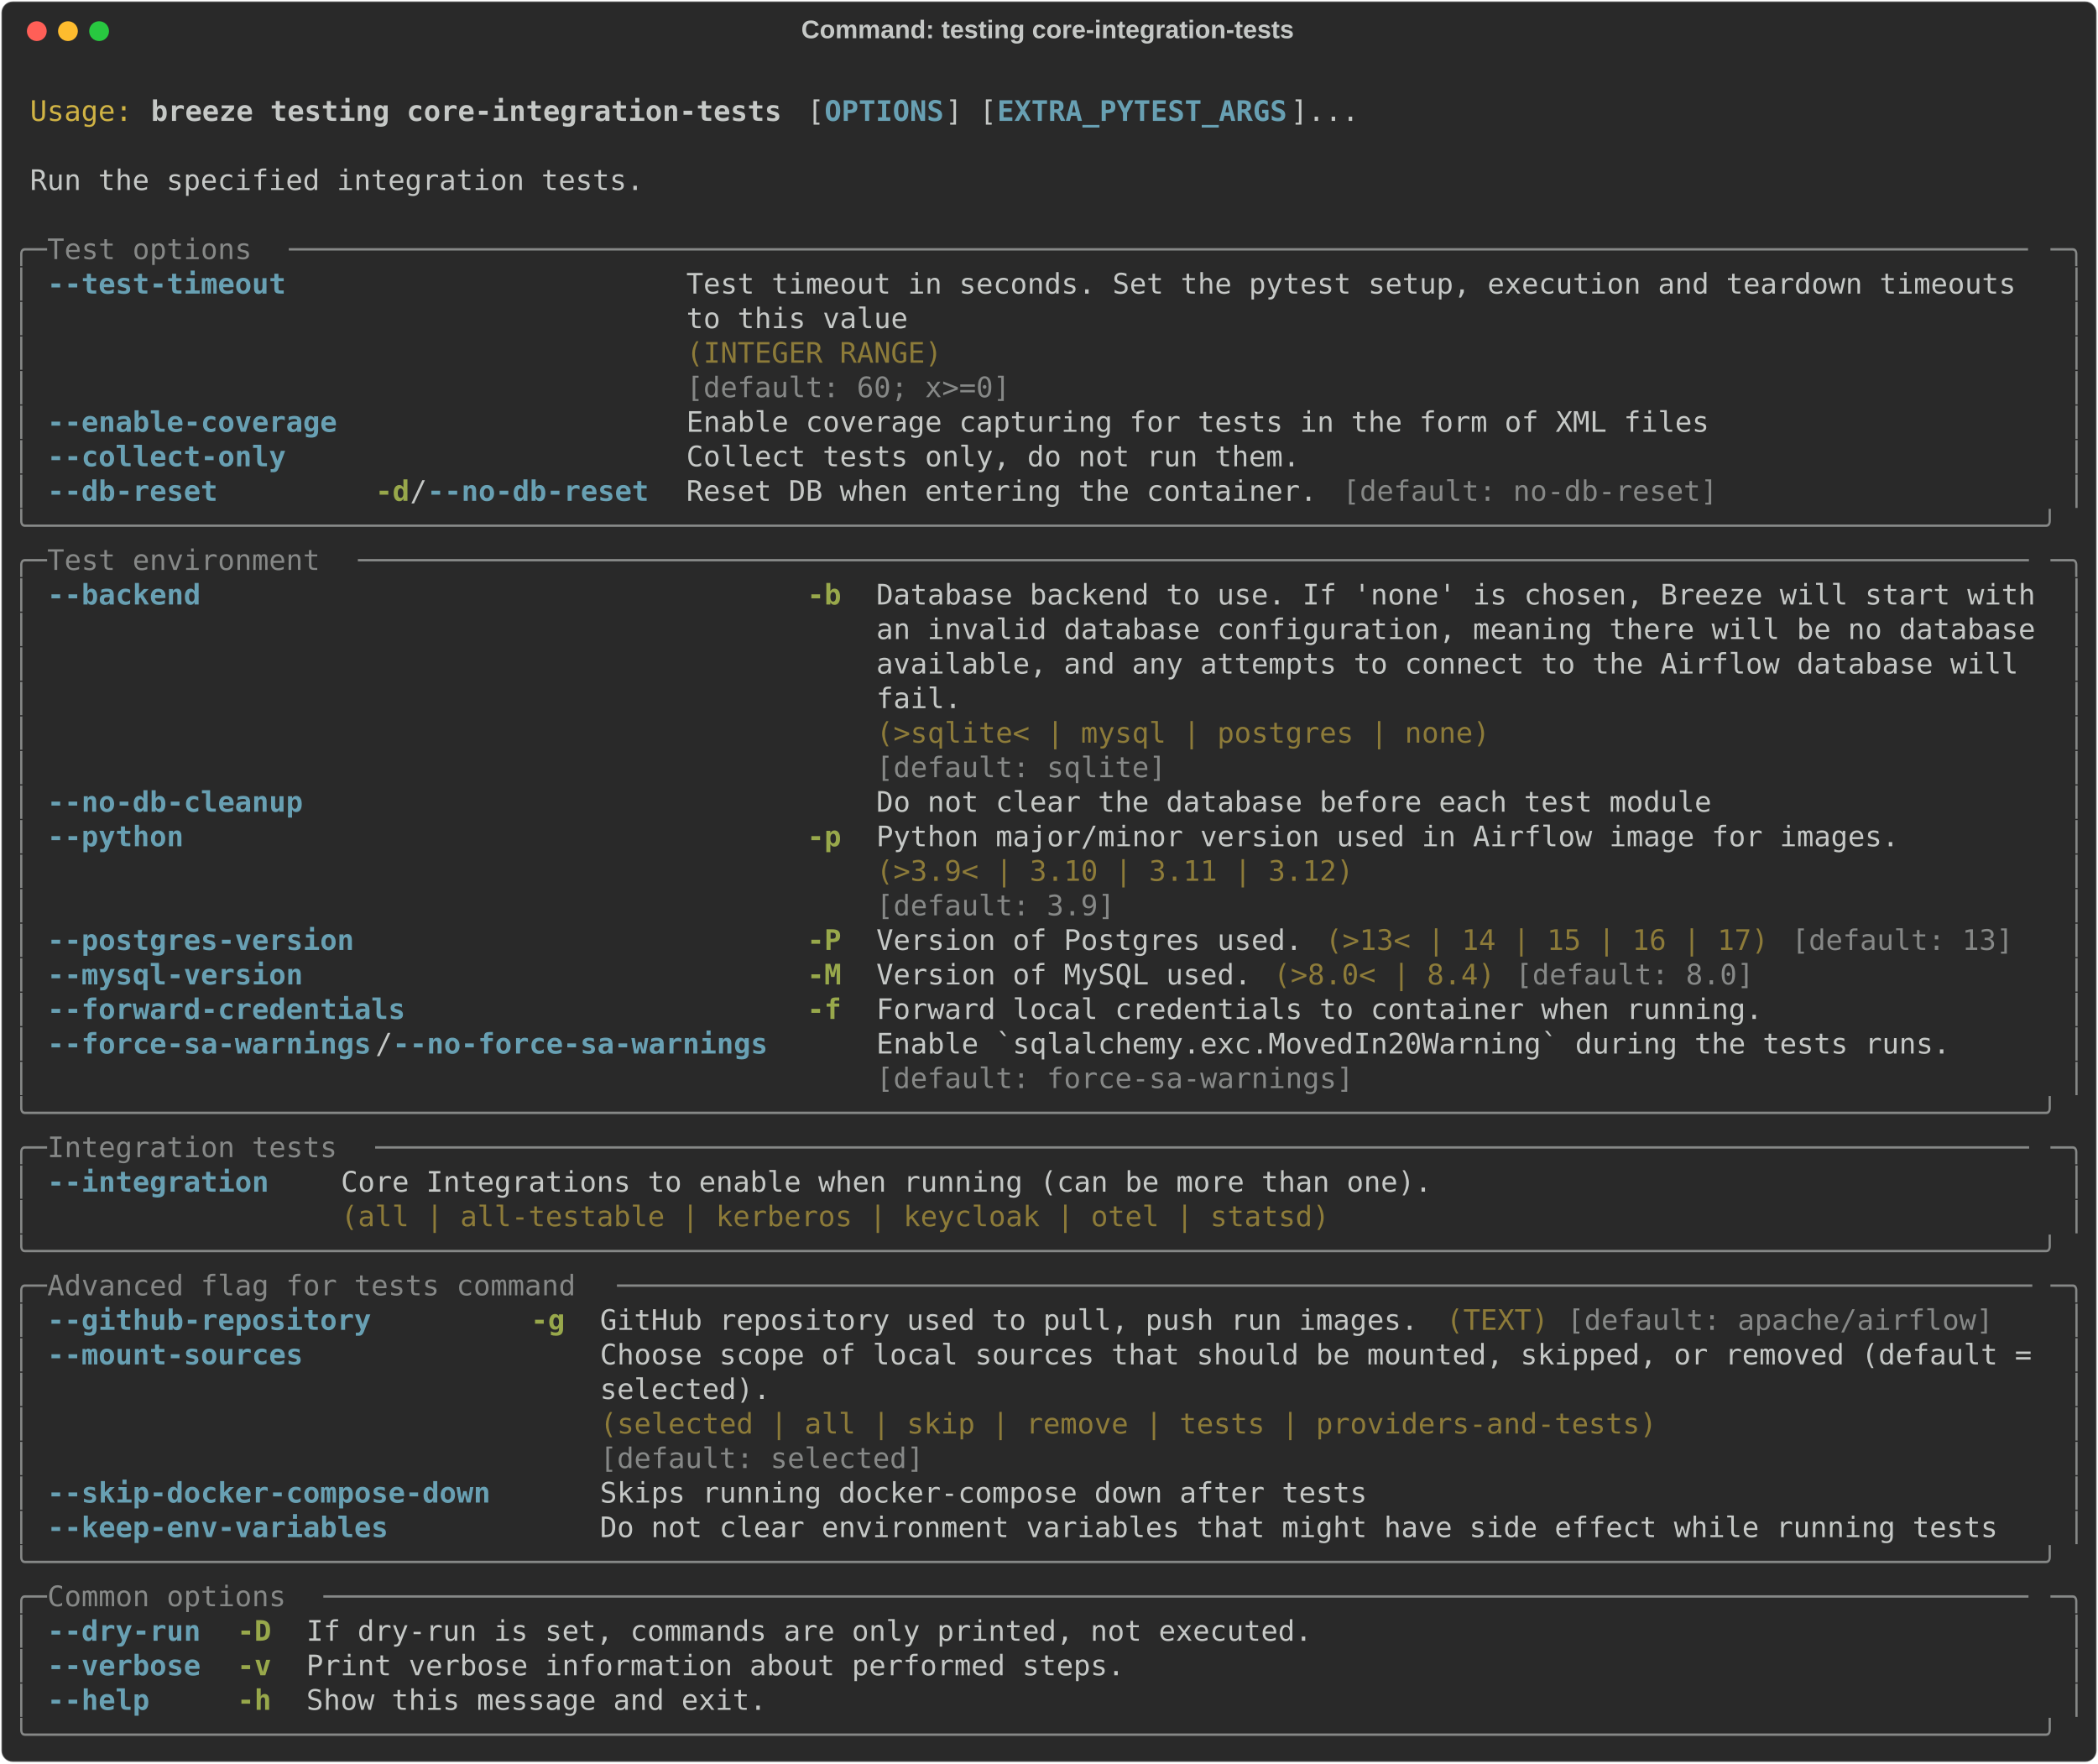
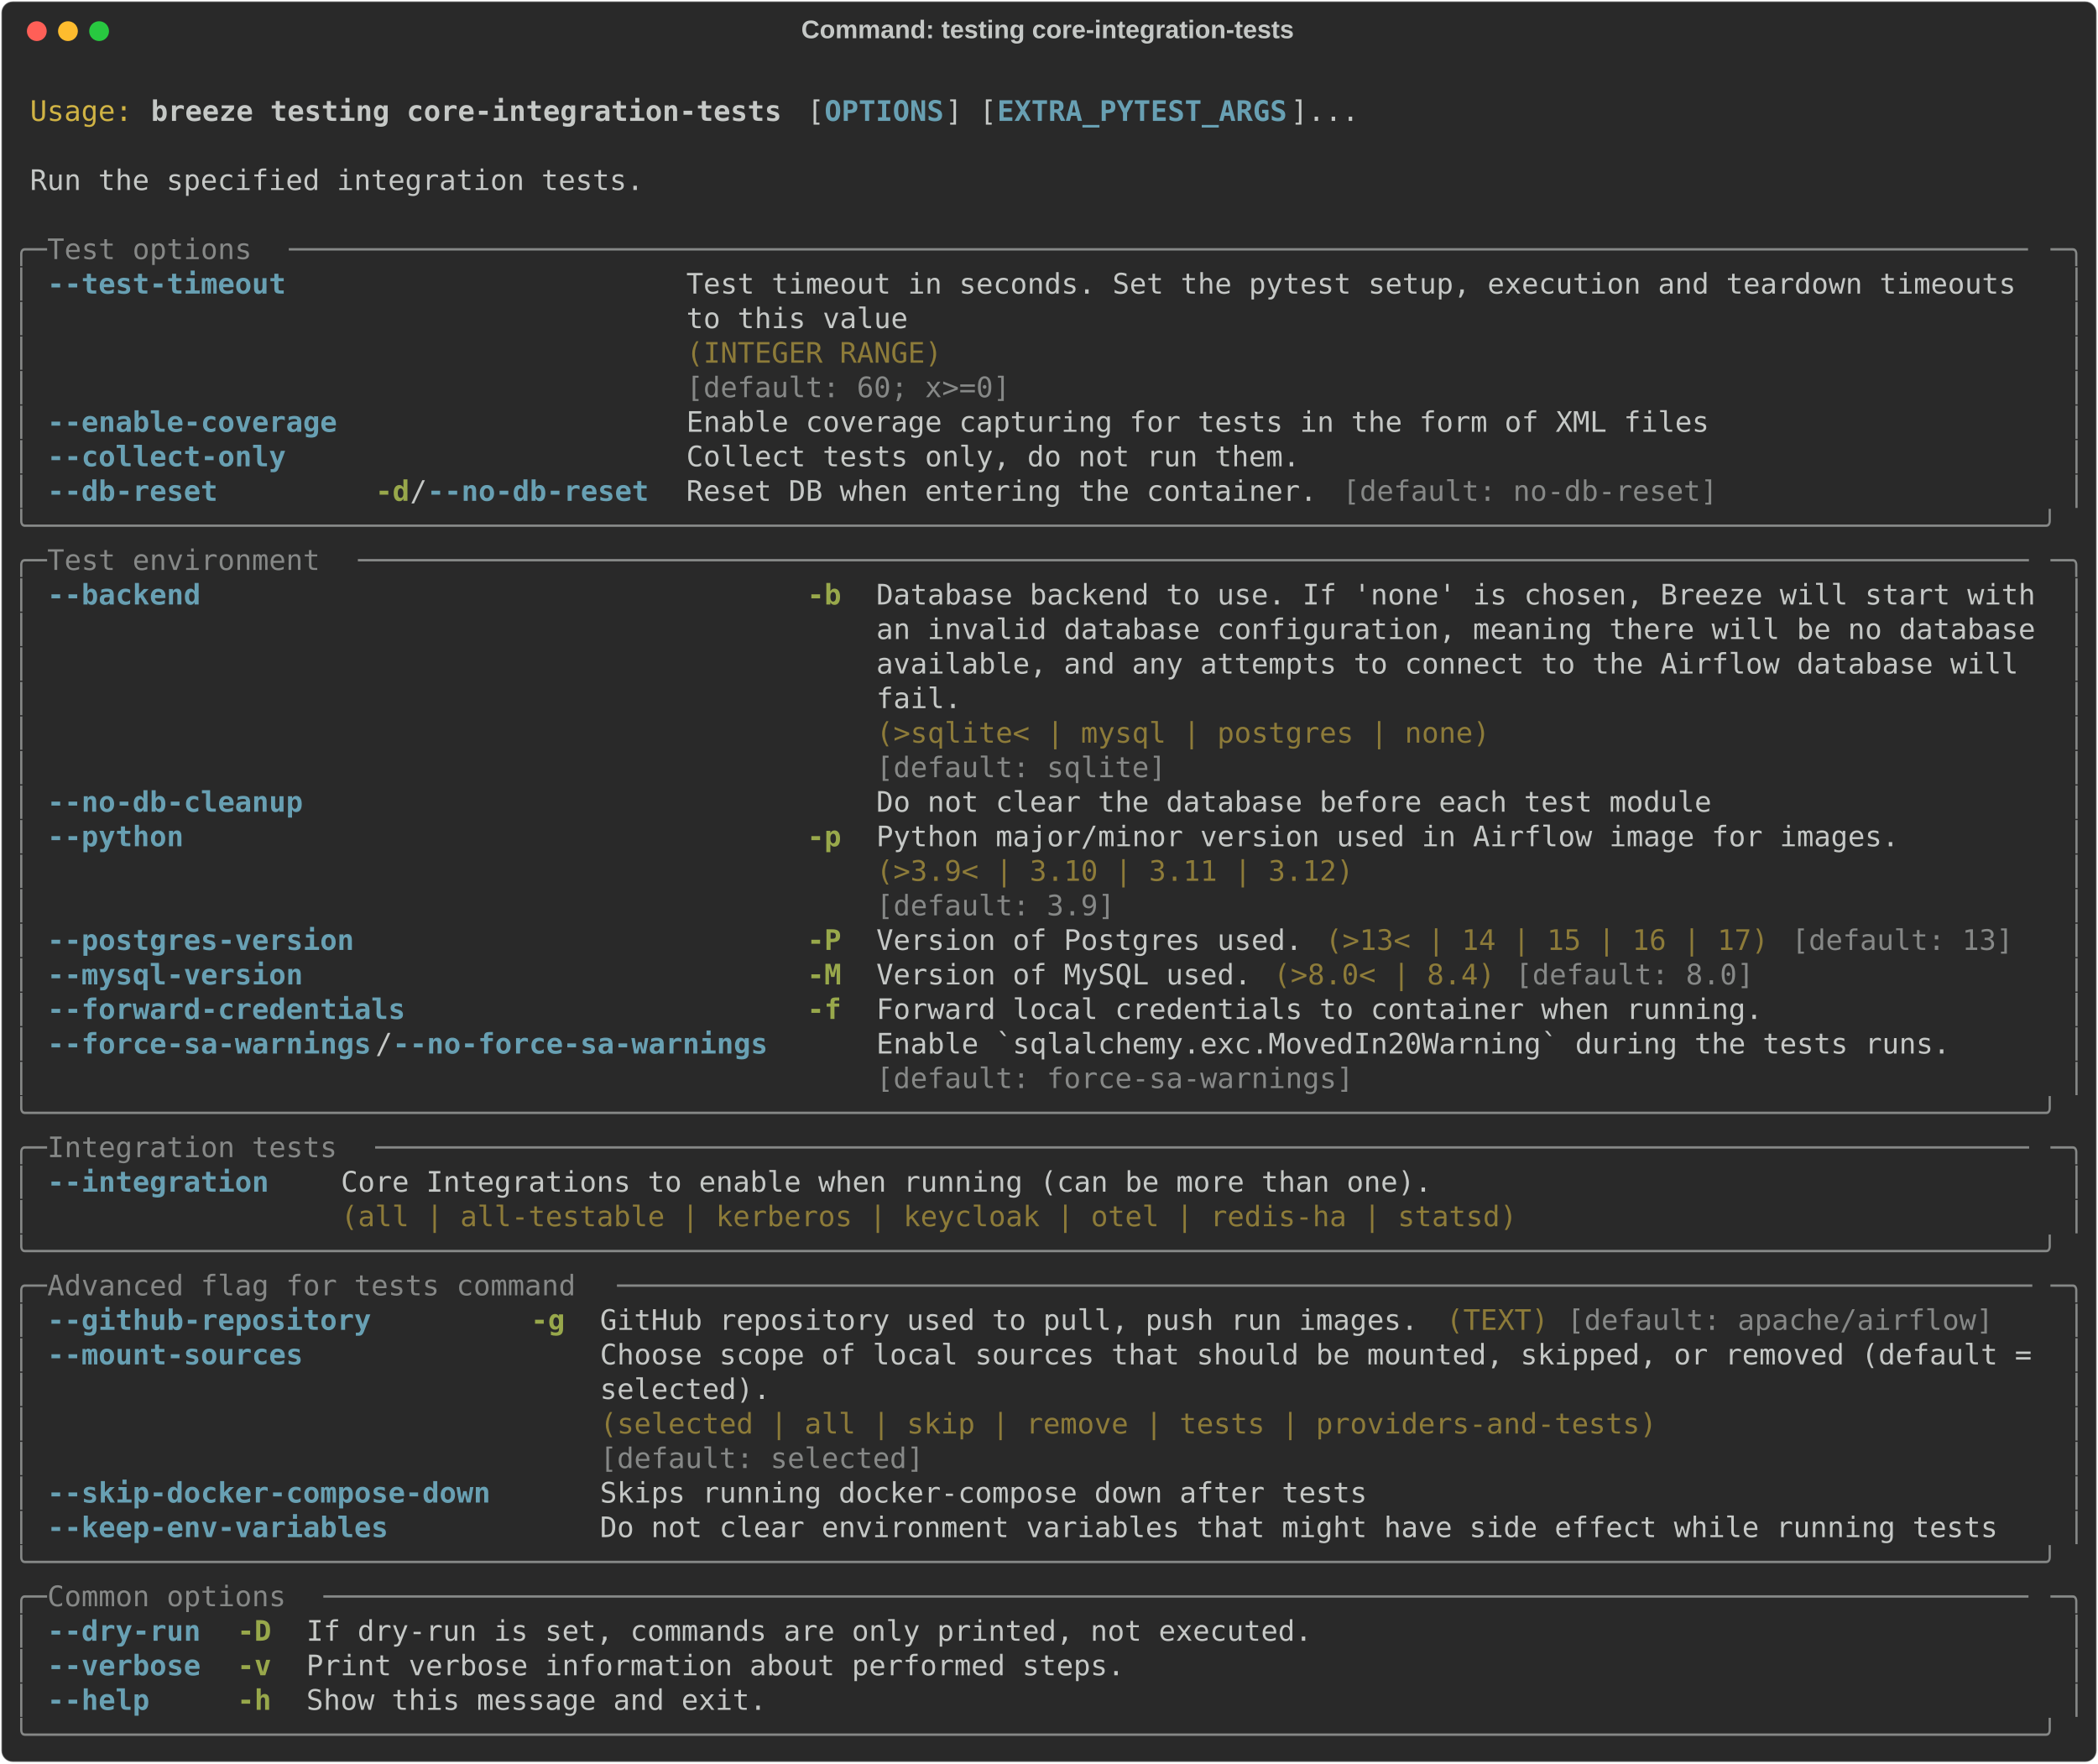
<svg xmlns="http://www.w3.org/2000/svg" class="rich-terminal" viewBox="0 0 1482 1245.6">
  <style>

    @font-face {
        font-family: "Fira Code";
        src: local("FiraCode-Regular"),
                url("https://cdnjs.cloudflare.com/ajax/libs/firacode/6.2.0/woff2/FiraCode-Regular.woff2") format("woff2"),
                url("https://cdnjs.cloudflare.com/ajax/libs/firacode/6.2.0/woff/FiraCode-Regular.woff") format("woff");
        font-style: normal;
        font-weight: 400;
    }
    @font-face {
        font-family: "Fira Code";
        src: local("FiraCode-Bold"),
                url("https://cdnjs.cloudflare.com/ajax/libs/firacode/6.2.0/woff2/FiraCode-Bold.woff2") format("woff2"),
                url("https://cdnjs.cloudflare.com/ajax/libs/firacode/6.2.0/woff/FiraCode-Bold.woff") format("woff");
        font-style: bold;
        font-weight: 700;
    }

    .breeze-testing-core-integration-tests-matrix {
        font-family: Fira Code, monospace;
        font-size: 20px;
        line-height: 24.4px;
        font-variant-east-asian: full-width;
    }

    .breeze-testing-core-integration-tests-title {
        font-size: 18px;
        font-weight: bold;
        font-family: arial;
    }

    .breeze-testing-core-integration-tests-r1 { fill: #c5c8c6 }
.breeze-testing-core-integration-tests-r2 { fill: #d0b344 }
.breeze-testing-core-integration-tests-r3 { fill: #c5c8c6;font-weight: bold }
.breeze-testing-core-integration-tests-r4 { fill: #68a0b3;font-weight: bold }
.breeze-testing-core-integration-tests-r5 { fill: #868887 }
.breeze-testing-core-integration-tests-r6 { fill: #8d7b39 }
.breeze-testing-core-integration-tests-r7 { fill: #98a84b;font-weight: bold }
    </style>
  <defs>
    <clipPath id="breeze-testing-core-integration-tests-clip-terminal">
      <rect x="0" y="0" width="1463.0" height="1194.6" />
    </clipPath>
    <clipPath id="breeze-testing-core-integration-tests-line-0">
      <rect x="0" y="1.5" width="1464" height="24.65" />
    </clipPath>
    <clipPath id="breeze-testing-core-integration-tests-line-1">
      <rect x="0" y="25.9" width="1464" height="24.65" />
    </clipPath>
    <clipPath id="breeze-testing-core-integration-tests-line-2">
      <rect x="0" y="50.3" width="1464" height="24.65" />
    </clipPath>
    <clipPath id="breeze-testing-core-integration-tests-line-3">
      <rect x="0" y="74.7" width="1464" height="24.65" />
    </clipPath>
    <clipPath id="breeze-testing-core-integration-tests-line-4">
      <rect x="0" y="99.1" width="1464" height="24.65" />
    </clipPath>
    <clipPath id="breeze-testing-core-integration-tests-line-5">
      <rect x="0" y="123.5" width="1464" height="24.65" />
    </clipPath>
    <clipPath id="breeze-testing-core-integration-tests-line-6">
      <rect x="0" y="147.9" width="1464" height="24.65" />
    </clipPath>
    <clipPath id="breeze-testing-core-integration-tests-line-7">
      <rect x="0" y="172.3" width="1464" height="24.65" />
    </clipPath>
    <clipPath id="breeze-testing-core-integration-tests-line-8">
      <rect x="0" y="196.7" width="1464" height="24.65" />
    </clipPath>
    <clipPath id="breeze-testing-core-integration-tests-line-9">
      <rect x="0" y="221.1" width="1464" height="24.65" />
    </clipPath>
    <clipPath id="breeze-testing-core-integration-tests-line-10">
      <rect x="0" y="245.5" width="1464" height="24.65" />
    </clipPath>
    <clipPath id="breeze-testing-core-integration-tests-line-11">
      <rect x="0" y="269.9" width="1464" height="24.65" />
    </clipPath>
    <clipPath id="breeze-testing-core-integration-tests-line-12">
      <rect x="0" y="294.3" width="1464" height="24.65" />
    </clipPath>
    <clipPath id="breeze-testing-core-integration-tests-line-13">
      <rect x="0" y="318.7" width="1464" height="24.65" />
    </clipPath>
    <clipPath id="breeze-testing-core-integration-tests-line-14">
      <rect x="0" y="343.1" width="1464" height="24.65" />
    </clipPath>
    <clipPath id="breeze-testing-core-integration-tests-line-15">
      <rect x="0" y="367.5" width="1464" height="24.65" />
    </clipPath>
    <clipPath id="breeze-testing-core-integration-tests-line-16">
      <rect x="0" y="391.9" width="1464" height="24.65" />
    </clipPath>
    <clipPath id="breeze-testing-core-integration-tests-line-17">
      <rect x="0" y="416.3" width="1464" height="24.65" />
    </clipPath>
    <clipPath id="breeze-testing-core-integration-tests-line-18">
      <rect x="0" y="440.7" width="1464" height="24.65" />
    </clipPath>
    <clipPath id="breeze-testing-core-integration-tests-line-19">
      <rect x="0" y="465.1" width="1464" height="24.65" />
    </clipPath>
    <clipPath id="breeze-testing-core-integration-tests-line-20">
      <rect x="0" y="489.5" width="1464" height="24.65" />
    </clipPath>
    <clipPath id="breeze-testing-core-integration-tests-line-21">
      <rect x="0" y="513.9" width="1464" height="24.65" />
    </clipPath>
    <clipPath id="breeze-testing-core-integration-tests-line-22">
      <rect x="0" y="538.3" width="1464" height="24.65" />
    </clipPath>
    <clipPath id="breeze-testing-core-integration-tests-line-23">
      <rect x="0" y="562.7" width="1464" height="24.65" />
    </clipPath>
    <clipPath id="breeze-testing-core-integration-tests-line-24">
      <rect x="0" y="587.1" width="1464" height="24.65" />
    </clipPath>
    <clipPath id="breeze-testing-core-integration-tests-line-25">
      <rect x="0" y="611.5" width="1464" height="24.65" />
    </clipPath>
    <clipPath id="breeze-testing-core-integration-tests-line-26">
      <rect x="0" y="635.9" width="1464" height="24.65" />
    </clipPath>
    <clipPath id="breeze-testing-core-integration-tests-line-27">
      <rect x="0" y="660.3" width="1464" height="24.65" />
    </clipPath>
    <clipPath id="breeze-testing-core-integration-tests-line-28">
      <rect x="0" y="684.7" width="1464" height="24.65" />
    </clipPath>
    <clipPath id="breeze-testing-core-integration-tests-line-29">
      <rect x="0" y="709.1" width="1464" height="24.65" />
    </clipPath>
    <clipPath id="breeze-testing-core-integration-tests-line-30">
      <rect x="0" y="733.5" width="1464" height="24.65" />
    </clipPath>
    <clipPath id="breeze-testing-core-integration-tests-line-31">
      <rect x="0" y="757.9" width="1464" height="24.65" />
    </clipPath>
    <clipPath id="breeze-testing-core-integration-tests-line-32">
      <rect x="0" y="782.3" width="1464" height="24.65" />
    </clipPath>
    <clipPath id="breeze-testing-core-integration-tests-line-33">
      <rect x="0" y="806.7" width="1464" height="24.65" />
    </clipPath>
    <clipPath id="breeze-testing-core-integration-tests-line-34">
      <rect x="0" y="831.1" width="1464" height="24.65" />
    </clipPath>
    <clipPath id="breeze-testing-core-integration-tests-line-35">
      <rect x="0" y="855.5" width="1464" height="24.65" />
    </clipPath>
    <clipPath id="breeze-testing-core-integration-tests-line-36">
      <rect x="0" y="879.9" width="1464" height="24.65" />
    </clipPath>
    <clipPath id="breeze-testing-core-integration-tests-line-37">
      <rect x="0" y="904.3" width="1464" height="24.65" />
    </clipPath>
    <clipPath id="breeze-testing-core-integration-tests-line-38">
      <rect x="0" y="928.7" width="1464" height="24.65" />
    </clipPath>
    <clipPath id="breeze-testing-core-integration-tests-line-39">
      <rect x="0" y="953.1" width="1464" height="24.65" />
    </clipPath>
    <clipPath id="breeze-testing-core-integration-tests-line-40">
      <rect x="0" y="977.5" width="1464" height="24.65" />
    </clipPath>
    <clipPath id="breeze-testing-core-integration-tests-line-41">
      <rect x="0" y="1001.9" width="1464" height="24.65" />
    </clipPath>
    <clipPath id="breeze-testing-core-integration-tests-line-42">
      <rect x="0" y="1026.3" width="1464" height="24.65" />
    </clipPath>
    <clipPath id="breeze-testing-core-integration-tests-line-43">
      <rect x="0" y="1050.7" width="1464" height="24.65" />
    </clipPath>
    <clipPath id="breeze-testing-core-integration-tests-line-44">
      <rect x="0" y="1075.1" width="1464" height="24.65" />
    </clipPath>
    <clipPath id="breeze-testing-core-integration-tests-line-45">
      <rect x="0" y="1099.5" width="1464" height="24.65" />
    </clipPath>
    <clipPath id="breeze-testing-core-integration-tests-line-46">
      <rect x="0" y="1123.9" width="1464" height="24.65" />
    </clipPath>
    <clipPath id="breeze-testing-core-integration-tests-line-47">
      <rect x="0" y="1148.3" width="1464" height="24.65" />
    </clipPath>
  </defs>
  <rect fill="#292929" stroke="rgba(255,255,255,0.35)" stroke-width="1" x="1" y="1" width="1480" height="1243.6" rx="8" />
  <text class="breeze-testing-core-integration-tests-title" fill="#c5c8c6" text-anchor="middle" x="740" y="27">Command: testing core-integration-tests</text>
  <g transform="translate(26,22)">
    <circle cx="0" cy="0" r="7" fill="#ff5f57" />
    <circle cx="22" cy="0" r="7" fill="#febc2e" />
    <circle cx="44" cy="0" r="7" fill="#28c840" />
  </g>
  <g transform="translate(9, 41)" clip-path="url(#breeze-testing-core-integration-tests-clip-terminal)">
    <g class="breeze-testing-core-integration-tests-matrix">
      <text class="breeze-testing-core-integration-tests-r1" x="1464" y="20" textLength="12.2" clip-path="url(#breeze-testing-core-integration-tests-line-0)">
</text>
      <text class="breeze-testing-core-integration-tests-r2" x="12.2" y="44.4" textLength="73.2" clip-path="url(#breeze-testing-core-integration-tests-line-1)">Usage:</text>
      <text class="breeze-testing-core-integration-tests-r3" x="97.6" y="44.4" textLength="451.4" clip-path="url(#breeze-testing-core-integration-tests-line-1)">breeze testing core-integration-tests</text>
      <text class="breeze-testing-core-integration-tests-r1" x="561.2" y="44.4" textLength="12.2" clip-path="url(#breeze-testing-core-integration-tests-line-1)">[</text>
      <text class="breeze-testing-core-integration-tests-r4" x="573.4" y="44.4" textLength="85.4" clip-path="url(#breeze-testing-core-integration-tests-line-1)">OPTIONS</text>
      <text class="breeze-testing-core-integration-tests-r1" x="658.8" y="44.4" textLength="36.6" clip-path="url(#breeze-testing-core-integration-tests-line-1)">] [</text>
      <text class="breeze-testing-core-integration-tests-r4" x="695.4" y="44.4" textLength="207.4" clip-path="url(#breeze-testing-core-integration-tests-line-1)">EXTRA_PYTEST_ARGS</text>
      <text class="breeze-testing-core-integration-tests-r1" x="902.8" y="44.4" textLength="48.8" clip-path="url(#breeze-testing-core-integration-tests-line-1)">]...</text>
      <text class="breeze-testing-core-integration-tests-r1" x="1464" y="44.4" textLength="12.2" clip-path="url(#breeze-testing-core-integration-tests-line-1)">
</text>
      <text class="breeze-testing-core-integration-tests-r1" x="1464" y="68.8" textLength="12.2" clip-path="url(#breeze-testing-core-integration-tests-line-2)">
</text>
      <text class="breeze-testing-core-integration-tests-r1" x="12.2" y="93.2" textLength="439.2" clip-path="url(#breeze-testing-core-integration-tests-line-3)">Run the specified integration tests.</text>
      <text class="breeze-testing-core-integration-tests-r1" x="1464" y="93.2" textLength="12.2" clip-path="url(#breeze-testing-core-integration-tests-line-3)">
</text>
      <text class="breeze-testing-core-integration-tests-r1" x="1464" y="117.6" textLength="12.2" clip-path="url(#breeze-testing-core-integration-tests-line-4)">
</text>
      <text class="breeze-testing-core-integration-tests-r5" x="0" y="142" textLength="24.4" clip-path="url(#breeze-testing-core-integration-tests-line-5)">╭─</text>
      <text class="breeze-testing-core-integration-tests-r5" x="24.4" y="142" textLength="170.8" clip-path="url(#breeze-testing-core-integration-tests-line-5)"> Test options </text>
      <text class="breeze-testing-core-integration-tests-r5" x="195.2" y="142" textLength="1244.4" clip-path="url(#breeze-testing-core-integration-tests-line-5)">──────────────────────────────────────────────────────────────────────────────────────────────────────</text>
      <text class="breeze-testing-core-integration-tests-r5" x="1439.6" y="142" textLength="24.4" clip-path="url(#breeze-testing-core-integration-tests-line-5)">─╮</text>
      <text class="breeze-testing-core-integration-tests-r1" x="1464" y="142" textLength="12.2" clip-path="url(#breeze-testing-core-integration-tests-line-5)">
</text>
      <text class="breeze-testing-core-integration-tests-r5" x="0" y="166.4" textLength="12.2" clip-path="url(#breeze-testing-core-integration-tests-line-6)">│</text>
      <text class="breeze-testing-core-integration-tests-r4" x="24.4" y="166.4" textLength="170.8" clip-path="url(#breeze-testing-core-integration-tests-line-6)">--test-timeout</text>
      <text class="breeze-testing-core-integration-tests-r1" x="475.8" y="166.4" textLength="963.8" clip-path="url(#breeze-testing-core-integration-tests-line-6)">Test timeout in seconds. Set the pytest setup, execution and teardown timeouts </text>
      <text class="breeze-testing-core-integration-tests-r5" x="1451.8" y="166.4" textLength="12.2" clip-path="url(#breeze-testing-core-integration-tests-line-6)">│</text>
      <text class="breeze-testing-core-integration-tests-r1" x="1464" y="166.4" textLength="12.2" clip-path="url(#breeze-testing-core-integration-tests-line-6)">
</text>
      <text class="breeze-testing-core-integration-tests-r5" x="0" y="190.8" textLength="12.2" clip-path="url(#breeze-testing-core-integration-tests-line-7)">│</text>
      <text class="breeze-testing-core-integration-tests-r1" x="475.8" y="190.8" textLength="963.8" clip-path="url(#breeze-testing-core-integration-tests-line-7)">to this value                                                                  </text>
      <text class="breeze-testing-core-integration-tests-r5" x="1451.8" y="190.8" textLength="12.2" clip-path="url(#breeze-testing-core-integration-tests-line-7)">│</text>
      <text class="breeze-testing-core-integration-tests-r1" x="1464" y="190.8" textLength="12.2" clip-path="url(#breeze-testing-core-integration-tests-line-7)">
</text>
      <text class="breeze-testing-core-integration-tests-r5" x="0" y="215.2" textLength="12.2" clip-path="url(#breeze-testing-core-integration-tests-line-8)">│</text>
      <text class="breeze-testing-core-integration-tests-r6" x="475.8" y="215.2" textLength="963.8" clip-path="url(#breeze-testing-core-integration-tests-line-8)">(INTEGER RANGE)                                                                </text>
      <text class="breeze-testing-core-integration-tests-r5" x="1451.8" y="215.2" textLength="12.2" clip-path="url(#breeze-testing-core-integration-tests-line-8)">│</text>
      <text class="breeze-testing-core-integration-tests-r1" x="1464" y="215.2" textLength="12.2" clip-path="url(#breeze-testing-core-integration-tests-line-8)">
</text>
      <text class="breeze-testing-core-integration-tests-r5" x="0" y="239.6" textLength="12.2" clip-path="url(#breeze-testing-core-integration-tests-line-9)">│</text>
      <text class="breeze-testing-core-integration-tests-r5" x="475.8" y="239.6" textLength="963.8" clip-path="url(#breeze-testing-core-integration-tests-line-9)">[default: 60; x&gt;=0]                                                            </text>
      <text class="breeze-testing-core-integration-tests-r5" x="1451.8" y="239.6" textLength="12.2" clip-path="url(#breeze-testing-core-integration-tests-line-9)">│</text>
      <text class="breeze-testing-core-integration-tests-r1" x="1464" y="239.6" textLength="12.2" clip-path="url(#breeze-testing-core-integration-tests-line-9)">
</text>
      <text class="breeze-testing-core-integration-tests-r5" x="0" y="264" textLength="12.2" clip-path="url(#breeze-testing-core-integration-tests-line-10)">│</text>
      <text class="breeze-testing-core-integration-tests-r4" x="24.4" y="264" textLength="207.4" clip-path="url(#breeze-testing-core-integration-tests-line-10)">--enable-coverage</text>
      <text class="breeze-testing-core-integration-tests-r1" x="475.8" y="264" textLength="732" clip-path="url(#breeze-testing-core-integration-tests-line-10)">Enable coverage capturing for tests in the form of XML files</text>
      <text class="breeze-testing-core-integration-tests-r5" x="1451.8" y="264" textLength="12.2" clip-path="url(#breeze-testing-core-integration-tests-line-10)">│</text>
      <text class="breeze-testing-core-integration-tests-r1" x="1464" y="264" textLength="12.2" clip-path="url(#breeze-testing-core-integration-tests-line-10)">
</text>
      <text class="breeze-testing-core-integration-tests-r5" x="0" y="288.4" textLength="12.2" clip-path="url(#breeze-testing-core-integration-tests-line-11)">│</text>
      <text class="breeze-testing-core-integration-tests-r4" x="24.4" y="288.4" textLength="170.8" clip-path="url(#breeze-testing-core-integration-tests-line-11)">--collect-only</text>
      <text class="breeze-testing-core-integration-tests-r1" x="475.8" y="288.4" textLength="439.2" clip-path="url(#breeze-testing-core-integration-tests-line-11)">Collect tests only, do not run them.</text>
      <text class="breeze-testing-core-integration-tests-r5" x="1451.8" y="288.4" textLength="12.2" clip-path="url(#breeze-testing-core-integration-tests-line-11)">│</text>
      <text class="breeze-testing-core-integration-tests-r1" x="1464" y="288.4" textLength="12.2" clip-path="url(#breeze-testing-core-integration-tests-line-11)">
</text>
      <text class="breeze-testing-core-integration-tests-r5" x="0" y="312.8" textLength="12.2" clip-path="url(#breeze-testing-core-integration-tests-line-12)">│</text>
      <text class="breeze-testing-core-integration-tests-r4" x="24.4" y="312.8" textLength="122" clip-path="url(#breeze-testing-core-integration-tests-line-12)">--db-reset</text>
      <text class="breeze-testing-core-integration-tests-r7" x="256.2" y="312.8" textLength="24.4" clip-path="url(#breeze-testing-core-integration-tests-line-12)">-d</text>
      <text class="breeze-testing-core-integration-tests-r1" x="280.6" y="312.8" textLength="12.2" clip-path="url(#breeze-testing-core-integration-tests-line-12)">/</text>
      <text class="breeze-testing-core-integration-tests-r4" x="292.8" y="312.8" textLength="158.6" clip-path="url(#breeze-testing-core-integration-tests-line-12)">--no-db-reset</text>
      <text class="breeze-testing-core-integration-tests-r1" x="475.8" y="312.8" textLength="451.4" clip-path="url(#breeze-testing-core-integration-tests-line-12)">Reset DB when entering the container.</text>
      <text class="breeze-testing-core-integration-tests-r5" x="939.4" y="312.8" textLength="268.4" clip-path="url(#breeze-testing-core-integration-tests-line-12)">[default: no-db-reset]</text>
      <text class="breeze-testing-core-integration-tests-r5" x="1451.8" y="312.8" textLength="12.2" clip-path="url(#breeze-testing-core-integration-tests-line-12)">│</text>
      <text class="breeze-testing-core-integration-tests-r1" x="1464" y="312.8" textLength="12.2" clip-path="url(#breeze-testing-core-integration-tests-line-12)">
</text>
      <text class="breeze-testing-core-integration-tests-r5" x="0" y="337.2" textLength="1464" clip-path="url(#breeze-testing-core-integration-tests-line-13)">╰──────────────────────────────────────────────────────────────────────────────────────────────────────────────────────╯</text>
      <text class="breeze-testing-core-integration-tests-r1" x="1464" y="337.2" textLength="12.2" clip-path="url(#breeze-testing-core-integration-tests-line-13)">
</text>
      <text class="breeze-testing-core-integration-tests-r5" x="0" y="361.6" textLength="24.4" clip-path="url(#breeze-testing-core-integration-tests-line-14)">╭─</text>
      <text class="breeze-testing-core-integration-tests-r5" x="24.4" y="361.6" textLength="219.6" clip-path="url(#breeze-testing-core-integration-tests-line-14)"> Test environment </text>
      <text class="breeze-testing-core-integration-tests-r5" x="244" y="361.6" textLength="1195.6" clip-path="url(#breeze-testing-core-integration-tests-line-14)">──────────────────────────────────────────────────────────────────────────────────────────────────</text>
      <text class="breeze-testing-core-integration-tests-r5" x="1439.6" y="361.6" textLength="24.4" clip-path="url(#breeze-testing-core-integration-tests-line-14)">─╮</text>
      <text class="breeze-testing-core-integration-tests-r1" x="1464" y="361.6" textLength="12.2" clip-path="url(#breeze-testing-core-integration-tests-line-14)">
</text>
      <text class="breeze-testing-core-integration-tests-r5" x="0" y="386" textLength="12.2" clip-path="url(#breeze-testing-core-integration-tests-line-15)">│</text>
      <text class="breeze-testing-core-integration-tests-r4" x="24.4" y="386" textLength="109.8" clip-path="url(#breeze-testing-core-integration-tests-line-15)">--backend</text>
      <text class="breeze-testing-core-integration-tests-r7" x="561.2" y="386" textLength="24.4" clip-path="url(#breeze-testing-core-integration-tests-line-15)">-b</text>
      <text class="breeze-testing-core-integration-tests-r1" x="610" y="386" textLength="829.6" clip-path="url(#breeze-testing-core-integration-tests-line-15)">Database backend to use. If 'none' is chosen, Breeze will start with</text>
      <text class="breeze-testing-core-integration-tests-r5" x="1451.8" y="386" textLength="12.2" clip-path="url(#breeze-testing-core-integration-tests-line-15)">│</text>
      <text class="breeze-testing-core-integration-tests-r1" x="1464" y="386" textLength="12.2" clip-path="url(#breeze-testing-core-integration-tests-line-15)">
</text>
      <text class="breeze-testing-core-integration-tests-r5" x="0" y="410.4" textLength="12.2" clip-path="url(#breeze-testing-core-integration-tests-line-16)">│</text>
      <text class="breeze-testing-core-integration-tests-r1" x="610" y="410.4" textLength="829.6" clip-path="url(#breeze-testing-core-integration-tests-line-16)">an invalid database configuration, meaning there will be no database</text>
      <text class="breeze-testing-core-integration-tests-r5" x="1451.8" y="410.4" textLength="12.2" clip-path="url(#breeze-testing-core-integration-tests-line-16)">│</text>
      <text class="breeze-testing-core-integration-tests-r1" x="1464" y="410.4" textLength="12.2" clip-path="url(#breeze-testing-core-integration-tests-line-16)">
</text>
      <text class="breeze-testing-core-integration-tests-r5" x="0" y="434.8" textLength="12.2" clip-path="url(#breeze-testing-core-integration-tests-line-17)">│</text>
      <text class="breeze-testing-core-integration-tests-r1" x="610" y="434.8" textLength="829.6" clip-path="url(#breeze-testing-core-integration-tests-line-17)">available, and any attempts to connect to the Airflow database will </text>
      <text class="breeze-testing-core-integration-tests-r5" x="1451.8" y="434.8" textLength="12.2" clip-path="url(#breeze-testing-core-integration-tests-line-17)">│</text>
      <text class="breeze-testing-core-integration-tests-r1" x="1464" y="434.8" textLength="12.2" clip-path="url(#breeze-testing-core-integration-tests-line-17)">
</text>
      <text class="breeze-testing-core-integration-tests-r5" x="0" y="459.2" textLength="12.2" clip-path="url(#breeze-testing-core-integration-tests-line-18)">│</text>
      <text class="breeze-testing-core-integration-tests-r1" x="610" y="459.2" textLength="829.6" clip-path="url(#breeze-testing-core-integration-tests-line-18)">fail.                                                               </text>
      <text class="breeze-testing-core-integration-tests-r5" x="1451.8" y="459.2" textLength="12.2" clip-path="url(#breeze-testing-core-integration-tests-line-18)">│</text>
      <text class="breeze-testing-core-integration-tests-r1" x="1464" y="459.2" textLength="12.2" clip-path="url(#breeze-testing-core-integration-tests-line-18)">
</text>
      <text class="breeze-testing-core-integration-tests-r5" x="0" y="483.6" textLength="12.2" clip-path="url(#breeze-testing-core-integration-tests-line-19)">│</text>
      <text class="breeze-testing-core-integration-tests-r6" x="610" y="483.6" textLength="829.6" clip-path="url(#breeze-testing-core-integration-tests-line-19)">(&gt;sqlite&lt; | mysql | postgres | none)                                </text>
      <text class="breeze-testing-core-integration-tests-r5" x="1451.8" y="483.6" textLength="12.2" clip-path="url(#breeze-testing-core-integration-tests-line-19)">│</text>
      <text class="breeze-testing-core-integration-tests-r1" x="1464" y="483.6" textLength="12.2" clip-path="url(#breeze-testing-core-integration-tests-line-19)">
</text>
      <text class="breeze-testing-core-integration-tests-r5" x="0" y="508" textLength="12.2" clip-path="url(#breeze-testing-core-integration-tests-line-20)">│</text>
      <text class="breeze-testing-core-integration-tests-r5" x="610" y="508" textLength="829.6" clip-path="url(#breeze-testing-core-integration-tests-line-20)">[default: sqlite]                                                   </text>
      <text class="breeze-testing-core-integration-tests-r5" x="1451.8" y="508" textLength="12.2" clip-path="url(#breeze-testing-core-integration-tests-line-20)">│</text>
      <text class="breeze-testing-core-integration-tests-r1" x="1464" y="508" textLength="12.2" clip-path="url(#breeze-testing-core-integration-tests-line-20)">
</text>
      <text class="breeze-testing-core-integration-tests-r5" x="0" y="532.4" textLength="12.2" clip-path="url(#breeze-testing-core-integration-tests-line-21)">│</text>
      <text class="breeze-testing-core-integration-tests-r4" x="24.4" y="532.4" textLength="183" clip-path="url(#breeze-testing-core-integration-tests-line-21)">--no-db-cleanup</text>
      <text class="breeze-testing-core-integration-tests-r1" x="610" y="532.4" textLength="597.8" clip-path="url(#breeze-testing-core-integration-tests-line-21)">Do not clear the database before each test module</text>
      <text class="breeze-testing-core-integration-tests-r5" x="1451.8" y="532.4" textLength="12.2" clip-path="url(#breeze-testing-core-integration-tests-line-21)">│</text>
      <text class="breeze-testing-core-integration-tests-r1" x="1464" y="532.4" textLength="12.2" clip-path="url(#breeze-testing-core-integration-tests-line-21)">
</text>
      <text class="breeze-testing-core-integration-tests-r5" x="0" y="556.8" textLength="12.2" clip-path="url(#breeze-testing-core-integration-tests-line-22)">│</text>
      <text class="breeze-testing-core-integration-tests-r4" x="24.4" y="556.8" textLength="97.6" clip-path="url(#breeze-testing-core-integration-tests-line-22)">--python</text>
      <text class="breeze-testing-core-integration-tests-r7" x="561.2" y="556.8" textLength="24.4" clip-path="url(#breeze-testing-core-integration-tests-line-22)">-p</text>
      <text class="breeze-testing-core-integration-tests-r1" x="610" y="556.8" textLength="732" clip-path="url(#breeze-testing-core-integration-tests-line-22)">Python major/minor version used in Airflow image for images.</text>
      <text class="breeze-testing-core-integration-tests-r5" x="1451.8" y="556.8" textLength="12.2" clip-path="url(#breeze-testing-core-integration-tests-line-22)">│</text>
      <text class="breeze-testing-core-integration-tests-r1" x="1464" y="556.8" textLength="12.2" clip-path="url(#breeze-testing-core-integration-tests-line-22)">
</text>
      <text class="breeze-testing-core-integration-tests-r5" x="0" y="581.2" textLength="12.2" clip-path="url(#breeze-testing-core-integration-tests-line-23)">│</text>
      <text class="breeze-testing-core-integration-tests-r6" x="610" y="581.2" textLength="732" clip-path="url(#breeze-testing-core-integration-tests-line-23)">(&gt;3.9&lt; | 3.10 | 3.11 | 3.12)                                </text>
      <text class="breeze-testing-core-integration-tests-r5" x="1451.8" y="581.2" textLength="12.2" clip-path="url(#breeze-testing-core-integration-tests-line-23)">│</text>
      <text class="breeze-testing-core-integration-tests-r1" x="1464" y="581.2" textLength="12.2" clip-path="url(#breeze-testing-core-integration-tests-line-23)">
</text>
      <text class="breeze-testing-core-integration-tests-r5" x="0" y="605.6" textLength="12.2" clip-path="url(#breeze-testing-core-integration-tests-line-24)">│</text>
      <text class="breeze-testing-core-integration-tests-r5" x="610" y="605.6" textLength="732" clip-path="url(#breeze-testing-core-integration-tests-line-24)">[default: 3.9]                                              </text>
      <text class="breeze-testing-core-integration-tests-r5" x="1451.8" y="605.6" textLength="12.2" clip-path="url(#breeze-testing-core-integration-tests-line-24)">│</text>
      <text class="breeze-testing-core-integration-tests-r1" x="1464" y="605.6" textLength="12.2" clip-path="url(#breeze-testing-core-integration-tests-line-24)">
</text>
      <text class="breeze-testing-core-integration-tests-r5" x="0" y="630" textLength="12.2" clip-path="url(#breeze-testing-core-integration-tests-line-25)">│</text>
      <text class="breeze-testing-core-integration-tests-r4" x="24.4" y="630" textLength="219.6" clip-path="url(#breeze-testing-core-integration-tests-line-25)">--postgres-version</text>
      <text class="breeze-testing-core-integration-tests-r7" x="561.2" y="630" textLength="24.4" clip-path="url(#breeze-testing-core-integration-tests-line-25)">-P</text>
      <text class="breeze-testing-core-integration-tests-r1" x="610" y="630" textLength="305" clip-path="url(#breeze-testing-core-integration-tests-line-25)">Version of Postgres used.</text>
      <text class="breeze-testing-core-integration-tests-r6" x="927.2" y="630" textLength="317.2" clip-path="url(#breeze-testing-core-integration-tests-line-25)">(&gt;13&lt; | 14 | 15 | 16 | 17)</text>
      <text class="breeze-testing-core-integration-tests-r5" x="1256.6" y="630" textLength="158.6" clip-path="url(#breeze-testing-core-integration-tests-line-25)">[default: 13]</text>
      <text class="breeze-testing-core-integration-tests-r5" x="1451.8" y="630" textLength="12.2" clip-path="url(#breeze-testing-core-integration-tests-line-25)">│</text>
      <text class="breeze-testing-core-integration-tests-r1" x="1464" y="630" textLength="12.2" clip-path="url(#breeze-testing-core-integration-tests-line-25)">
</text>
      <text class="breeze-testing-core-integration-tests-r5" x="0" y="654.4" textLength="12.2" clip-path="url(#breeze-testing-core-integration-tests-line-26)">│</text>
      <text class="breeze-testing-core-integration-tests-r4" x="24.4" y="654.4" textLength="183" clip-path="url(#breeze-testing-core-integration-tests-line-26)">--mysql-version</text>
      <text class="breeze-testing-core-integration-tests-r7" x="561.2" y="654.4" textLength="24.4" clip-path="url(#breeze-testing-core-integration-tests-line-26)">-M</text>
      <text class="breeze-testing-core-integration-tests-r1" x="610" y="654.4" textLength="268.4" clip-path="url(#breeze-testing-core-integration-tests-line-26)">Version of MySQL used.</text>
      <text class="breeze-testing-core-integration-tests-r6" x="890.6" y="654.4" textLength="158.6" clip-path="url(#breeze-testing-core-integration-tests-line-26)">(&gt;8.0&lt; | 8.4)</text>
      <text class="breeze-testing-core-integration-tests-r5" x="1061.4" y="654.4" textLength="170.8" clip-path="url(#breeze-testing-core-integration-tests-line-26)">[default: 8.0]</text>
      <text class="breeze-testing-core-integration-tests-r5" x="1451.8" y="654.4" textLength="12.2" clip-path="url(#breeze-testing-core-integration-tests-line-26)">│</text>
      <text class="breeze-testing-core-integration-tests-r1" x="1464" y="654.4" textLength="12.2" clip-path="url(#breeze-testing-core-integration-tests-line-26)">
</text>
      <text class="breeze-testing-core-integration-tests-r5" x="0" y="678.8" textLength="12.2" clip-path="url(#breeze-testing-core-integration-tests-line-27)">│</text>
      <text class="breeze-testing-core-integration-tests-r4" x="24.4" y="678.8" textLength="256.2" clip-path="url(#breeze-testing-core-integration-tests-line-27)">--forward-credentials</text>
      <text class="breeze-testing-core-integration-tests-r7" x="561.2" y="678.8" textLength="24.4" clip-path="url(#breeze-testing-core-integration-tests-line-27)">-f</text>
      <text class="breeze-testing-core-integration-tests-r1" x="610" y="678.8" textLength="634.4" clip-path="url(#breeze-testing-core-integration-tests-line-27)">Forward local credentials to container when running.</text>
      <text class="breeze-testing-core-integration-tests-r5" x="1451.8" y="678.8" textLength="12.2" clip-path="url(#breeze-testing-core-integration-tests-line-27)">│</text>
      <text class="breeze-testing-core-integration-tests-r1" x="1464" y="678.8" textLength="12.2" clip-path="url(#breeze-testing-core-integration-tests-line-27)">
</text>
      <text class="breeze-testing-core-integration-tests-r5" x="0" y="703.2" textLength="12.2" clip-path="url(#breeze-testing-core-integration-tests-line-28)">│</text>
      <text class="breeze-testing-core-integration-tests-r4" x="24.4" y="703.2" textLength="231.8" clip-path="url(#breeze-testing-core-integration-tests-line-28)">--force-sa-warnings</text>
      <text class="breeze-testing-core-integration-tests-r1" x="256.2" y="703.2" textLength="12.2" clip-path="url(#breeze-testing-core-integration-tests-line-28)">/</text>
      <text class="breeze-testing-core-integration-tests-r4" x="268.4" y="703.2" textLength="268.4" clip-path="url(#breeze-testing-core-integration-tests-line-28)">--no-force-sa-warnings</text>
      <text class="breeze-testing-core-integration-tests-r1" x="610" y="703.2" textLength="768.6" clip-path="url(#breeze-testing-core-integration-tests-line-28)">Enable `sqlalchemy.exc.MovedIn20Warning` during the tests runs.</text>
      <text class="breeze-testing-core-integration-tests-r5" x="1451.8" y="703.2" textLength="12.2" clip-path="url(#breeze-testing-core-integration-tests-line-28)">│</text>
      <text class="breeze-testing-core-integration-tests-r1" x="1464" y="703.2" textLength="12.2" clip-path="url(#breeze-testing-core-integration-tests-line-28)">
</text>
      <text class="breeze-testing-core-integration-tests-r5" x="0" y="727.6" textLength="12.2" clip-path="url(#breeze-testing-core-integration-tests-line-29)">│</text>
      <text class="breeze-testing-core-integration-tests-r5" x="610" y="727.6" textLength="768.6" clip-path="url(#breeze-testing-core-integration-tests-line-29)">[default: force-sa-warnings]                                   </text>
      <text class="breeze-testing-core-integration-tests-r5" x="1451.8" y="727.6" textLength="12.2" clip-path="url(#breeze-testing-core-integration-tests-line-29)">│</text>
      <text class="breeze-testing-core-integration-tests-r1" x="1464" y="727.6" textLength="12.2" clip-path="url(#breeze-testing-core-integration-tests-line-29)">
</text>
      <text class="breeze-testing-core-integration-tests-r5" x="0" y="752" textLength="1464" clip-path="url(#breeze-testing-core-integration-tests-line-30)">╰──────────────────────────────────────────────────────────────────────────────────────────────────────────────────────╯</text>
      <text class="breeze-testing-core-integration-tests-r1" x="1464" y="752" textLength="12.2" clip-path="url(#breeze-testing-core-integration-tests-line-30)">
</text>
      <text class="breeze-testing-core-integration-tests-r5" x="0" y="776.4" textLength="24.4" clip-path="url(#breeze-testing-core-integration-tests-line-31)">╭─</text>
      <text class="breeze-testing-core-integration-tests-r5" x="24.4" y="776.4" textLength="231.8" clip-path="url(#breeze-testing-core-integration-tests-line-31)"> Integration tests </text>
      <text class="breeze-testing-core-integration-tests-r5" x="256.2" y="776.4" textLength="1183.4" clip-path="url(#breeze-testing-core-integration-tests-line-31)">─────────────────────────────────────────────────────────────────────────────────────────────────</text>
      <text class="breeze-testing-core-integration-tests-r5" x="1439.6" y="776.4" textLength="24.4" clip-path="url(#breeze-testing-core-integration-tests-line-31)">─╮</text>
      <text class="breeze-testing-core-integration-tests-r1" x="1464" y="776.4" textLength="12.2" clip-path="url(#breeze-testing-core-integration-tests-line-31)">
</text>
      <text class="breeze-testing-core-integration-tests-r5" x="0" y="800.8" textLength="12.2" clip-path="url(#breeze-testing-core-integration-tests-line-32)">│</text>
      <text class="breeze-testing-core-integration-tests-r4" x="24.4" y="800.8" textLength="158.6" clip-path="url(#breeze-testing-core-integration-tests-line-32)">--integration</text>
-       <text class="breeze-testing-core-integration-tests-r1" x="231.8" y="800.8" textLength="780.8" clip-path="url(#breeze-testing-core-integration-tests-line-32)">Core Integrations to enable when running (can be more than one).</text>
+       <text class="breeze-testing-core-integration-tests-r1" x="231.8" y="800.8" textLength="841.8" clip-path="url(#breeze-testing-core-integration-tests-line-32)">Core Integrations to enable when running (can be more than one).     </text>
      <text class="breeze-testing-core-integration-tests-r5" x="1451.8" y="800.8" textLength="12.2" clip-path="url(#breeze-testing-core-integration-tests-line-32)">│</text>
      <text class="breeze-testing-core-integration-tests-r1" x="1464" y="800.8" textLength="12.2" clip-path="url(#breeze-testing-core-integration-tests-line-32)">
</text>
      <text class="breeze-testing-core-integration-tests-r5" x="0" y="825.2" textLength="12.2" clip-path="url(#breeze-testing-core-integration-tests-line-33)">│</text>
-       <text class="breeze-testing-core-integration-tests-r6" x="231.8" y="825.2" textLength="780.8" clip-path="url(#breeze-testing-core-integration-tests-line-33)">(all | all-testable | kerberos | keycloak | otel | statsd)      </text>
+       <text class="breeze-testing-core-integration-tests-r6" x="231.8" y="825.2" textLength="841.8" clip-path="url(#breeze-testing-core-integration-tests-line-33)">(all | all-testable | kerberos | keycloak | otel | redis-ha | statsd)</text>
      <text class="breeze-testing-core-integration-tests-r5" x="1451.8" y="825.2" textLength="12.2" clip-path="url(#breeze-testing-core-integration-tests-line-33)">│</text>
      <text class="breeze-testing-core-integration-tests-r1" x="1464" y="825.2" textLength="12.2" clip-path="url(#breeze-testing-core-integration-tests-line-33)">
</text>
      <text class="breeze-testing-core-integration-tests-r5" x="0" y="849.6" textLength="1464" clip-path="url(#breeze-testing-core-integration-tests-line-34)">╰──────────────────────────────────────────────────────────────────────────────────────────────────────────────────────╯</text>
      <text class="breeze-testing-core-integration-tests-r1" x="1464" y="849.6" textLength="12.2" clip-path="url(#breeze-testing-core-integration-tests-line-34)">
</text>
      <text class="breeze-testing-core-integration-tests-r5" x="0" y="874" textLength="24.4" clip-path="url(#breeze-testing-core-integration-tests-line-35)">╭─</text>
      <text class="breeze-testing-core-integration-tests-r5" x="24.4" y="874" textLength="402.6" clip-path="url(#breeze-testing-core-integration-tests-line-35)"> Advanced flag for tests command </text>
      <text class="breeze-testing-core-integration-tests-r5" x="427" y="874" textLength="1012.6" clip-path="url(#breeze-testing-core-integration-tests-line-35)">───────────────────────────────────────────────────────────────────────────────────</text>
      <text class="breeze-testing-core-integration-tests-r5" x="1439.6" y="874" textLength="24.4" clip-path="url(#breeze-testing-core-integration-tests-line-35)">─╮</text>
      <text class="breeze-testing-core-integration-tests-r1" x="1464" y="874" textLength="12.2" clip-path="url(#breeze-testing-core-integration-tests-line-35)">
</text>
      <text class="breeze-testing-core-integration-tests-r5" x="0" y="898.4" textLength="12.2" clip-path="url(#breeze-testing-core-integration-tests-line-36)">│</text>
      <text class="breeze-testing-core-integration-tests-r4" x="24.4" y="898.4" textLength="231.8" clip-path="url(#breeze-testing-core-integration-tests-line-36)">--github-repository</text>
      <text class="breeze-testing-core-integration-tests-r7" x="366" y="898.4" textLength="24.4" clip-path="url(#breeze-testing-core-integration-tests-line-36)">-g</text>
      <text class="breeze-testing-core-integration-tests-r1" x="414.8" y="898.4" textLength="585.6" clip-path="url(#breeze-testing-core-integration-tests-line-36)">GitHub repository used to pull, push run images.</text>
      <text class="breeze-testing-core-integration-tests-r6" x="1012.6" y="898.4" textLength="73.2" clip-path="url(#breeze-testing-core-integration-tests-line-36)">(TEXT)</text>
      <text class="breeze-testing-core-integration-tests-r5" x="1098" y="898.4" textLength="305" clip-path="url(#breeze-testing-core-integration-tests-line-36)">[default: apache/airflow]</text>
      <text class="breeze-testing-core-integration-tests-r5" x="1451.8" y="898.4" textLength="12.2" clip-path="url(#breeze-testing-core-integration-tests-line-36)">│</text>
      <text class="breeze-testing-core-integration-tests-r1" x="1464" y="898.4" textLength="12.2" clip-path="url(#breeze-testing-core-integration-tests-line-36)">
</text>
      <text class="breeze-testing-core-integration-tests-r5" x="0" y="922.8" textLength="12.2" clip-path="url(#breeze-testing-core-integration-tests-line-37)">│</text>
      <text class="breeze-testing-core-integration-tests-r4" x="24.4" y="922.8" textLength="183" clip-path="url(#breeze-testing-core-integration-tests-line-37)">--mount-sources</text>
      <text class="breeze-testing-core-integration-tests-r1" x="414.8" y="922.8" textLength="1024.8" clip-path="url(#breeze-testing-core-integration-tests-line-37)">Choose scope of local sources that should be mounted, skipped, or removed (default =</text>
      <text class="breeze-testing-core-integration-tests-r5" x="1451.8" y="922.8" textLength="12.2" clip-path="url(#breeze-testing-core-integration-tests-line-37)">│</text>
      <text class="breeze-testing-core-integration-tests-r1" x="1464" y="922.8" textLength="12.2" clip-path="url(#breeze-testing-core-integration-tests-line-37)">
</text>
      <text class="breeze-testing-core-integration-tests-r5" x="0" y="947.2" textLength="12.2" clip-path="url(#breeze-testing-core-integration-tests-line-38)">│</text>
      <text class="breeze-testing-core-integration-tests-r1" x="414.8" y="947.2" textLength="1024.8" clip-path="url(#breeze-testing-core-integration-tests-line-38)">selected).                                                                          </text>
      <text class="breeze-testing-core-integration-tests-r5" x="1451.8" y="947.2" textLength="12.2" clip-path="url(#breeze-testing-core-integration-tests-line-38)">│</text>
      <text class="breeze-testing-core-integration-tests-r1" x="1464" y="947.2" textLength="12.2" clip-path="url(#breeze-testing-core-integration-tests-line-38)">
</text>
      <text class="breeze-testing-core-integration-tests-r5" x="0" y="971.6" textLength="12.2" clip-path="url(#breeze-testing-core-integration-tests-line-39)">│</text>
      <text class="breeze-testing-core-integration-tests-r6" x="414.8" y="971.6" textLength="1024.8" clip-path="url(#breeze-testing-core-integration-tests-line-39)">(selected | all | skip | remove | tests | providers-and-tests)                      </text>
      <text class="breeze-testing-core-integration-tests-r5" x="1451.8" y="971.6" textLength="12.2" clip-path="url(#breeze-testing-core-integration-tests-line-39)">│</text>
      <text class="breeze-testing-core-integration-tests-r1" x="1464" y="971.6" textLength="12.2" clip-path="url(#breeze-testing-core-integration-tests-line-39)">
</text>
      <text class="breeze-testing-core-integration-tests-r5" x="0" y="996" textLength="12.2" clip-path="url(#breeze-testing-core-integration-tests-line-40)">│</text>
      <text class="breeze-testing-core-integration-tests-r5" x="414.8" y="996" textLength="1024.8" clip-path="url(#breeze-testing-core-integration-tests-line-40)">[default: selected]                                                                 </text>
      <text class="breeze-testing-core-integration-tests-r5" x="1451.8" y="996" textLength="12.2" clip-path="url(#breeze-testing-core-integration-tests-line-40)">│</text>
      <text class="breeze-testing-core-integration-tests-r1" x="1464" y="996" textLength="12.2" clip-path="url(#breeze-testing-core-integration-tests-line-40)">
</text>
      <text class="breeze-testing-core-integration-tests-r5" x="0" y="1020.4" textLength="12.2" clip-path="url(#breeze-testing-core-integration-tests-line-41)">│</text>
      <text class="breeze-testing-core-integration-tests-r4" x="24.4" y="1020.4" textLength="317.2" clip-path="url(#breeze-testing-core-integration-tests-line-41)">--skip-docker-compose-down</text>
      <text class="breeze-testing-core-integration-tests-r1" x="414.8" y="1020.4" textLength="549" clip-path="url(#breeze-testing-core-integration-tests-line-41)">Skips running docker-compose down after tests</text>
      <text class="breeze-testing-core-integration-tests-r5" x="1451.8" y="1020.4" textLength="12.2" clip-path="url(#breeze-testing-core-integration-tests-line-41)">│</text>
      <text class="breeze-testing-core-integration-tests-r1" x="1464" y="1020.4" textLength="12.2" clip-path="url(#breeze-testing-core-integration-tests-line-41)">
</text>
      <text class="breeze-testing-core-integration-tests-r5" x="0" y="1044.8" textLength="12.2" clip-path="url(#breeze-testing-core-integration-tests-line-42)">│</text>
      <text class="breeze-testing-core-integration-tests-r4" x="24.4" y="1044.8" textLength="244" clip-path="url(#breeze-testing-core-integration-tests-line-42)">--keep-env-variables</text>
      <text class="breeze-testing-core-integration-tests-r1" x="414.8" y="1044.8" textLength="1000.4" clip-path="url(#breeze-testing-core-integration-tests-line-42)">Do not clear environment variables that might have side effect while running tests</text>
      <text class="breeze-testing-core-integration-tests-r5" x="1451.8" y="1044.8" textLength="12.2" clip-path="url(#breeze-testing-core-integration-tests-line-42)">│</text>
      <text class="breeze-testing-core-integration-tests-r1" x="1464" y="1044.8" textLength="12.2" clip-path="url(#breeze-testing-core-integration-tests-line-42)">
</text>
      <text class="breeze-testing-core-integration-tests-r5" x="0" y="1069.2" textLength="1464" clip-path="url(#breeze-testing-core-integration-tests-line-43)">╰──────────────────────────────────────────────────────────────────────────────────────────────────────────────────────╯</text>
      <text class="breeze-testing-core-integration-tests-r1" x="1464" y="1069.2" textLength="12.2" clip-path="url(#breeze-testing-core-integration-tests-line-43)">
</text>
      <text class="breeze-testing-core-integration-tests-r5" x="0" y="1093.6" textLength="24.4" clip-path="url(#breeze-testing-core-integration-tests-line-44)">╭─</text>
      <text class="breeze-testing-core-integration-tests-r5" x="24.4" y="1093.6" textLength="195.2" clip-path="url(#breeze-testing-core-integration-tests-line-44)"> Common options </text>
      <text class="breeze-testing-core-integration-tests-r5" x="219.6" y="1093.6" textLength="1220" clip-path="url(#breeze-testing-core-integration-tests-line-44)">────────────────────────────────────────────────────────────────────────────────────────────────────</text>
      <text class="breeze-testing-core-integration-tests-r5" x="1439.6" y="1093.6" textLength="24.4" clip-path="url(#breeze-testing-core-integration-tests-line-44)">─╮</text>
      <text class="breeze-testing-core-integration-tests-r1" x="1464" y="1093.6" textLength="12.2" clip-path="url(#breeze-testing-core-integration-tests-line-44)">
</text>
      <text class="breeze-testing-core-integration-tests-r5" x="0" y="1118" textLength="12.2" clip-path="url(#breeze-testing-core-integration-tests-line-45)">│</text>
      <text class="breeze-testing-core-integration-tests-r4" x="24.4" y="1118" textLength="109.8" clip-path="url(#breeze-testing-core-integration-tests-line-45)">--dry-run</text>
      <text class="breeze-testing-core-integration-tests-r7" x="158.6" y="1118" textLength="24.4" clip-path="url(#breeze-testing-core-integration-tests-line-45)">-D</text>
      <text class="breeze-testing-core-integration-tests-r1" x="207.4" y="1118" textLength="719.8" clip-path="url(#breeze-testing-core-integration-tests-line-45)">If dry-run is set, commands are only printed, not executed.</text>
      <text class="breeze-testing-core-integration-tests-r5" x="1451.8" y="1118" textLength="12.2" clip-path="url(#breeze-testing-core-integration-tests-line-45)">│</text>
      <text class="breeze-testing-core-integration-tests-r1" x="1464" y="1118" textLength="12.2" clip-path="url(#breeze-testing-core-integration-tests-line-45)">
</text>
      <text class="breeze-testing-core-integration-tests-r5" x="0" y="1142.4" textLength="12.2" clip-path="url(#breeze-testing-core-integration-tests-line-46)">│</text>
      <text class="breeze-testing-core-integration-tests-r4" x="24.4" y="1142.4" textLength="109.8" clip-path="url(#breeze-testing-core-integration-tests-line-46)">--verbose</text>
      <text class="breeze-testing-core-integration-tests-r7" x="158.6" y="1142.4" textLength="24.4" clip-path="url(#breeze-testing-core-integration-tests-line-46)">-v</text>
      <text class="breeze-testing-core-integration-tests-r1" x="207.4" y="1142.4" textLength="585.6" clip-path="url(#breeze-testing-core-integration-tests-line-46)">Print verbose information about performed steps.</text>
      <text class="breeze-testing-core-integration-tests-r5" x="1451.8" y="1142.4" textLength="12.2" clip-path="url(#breeze-testing-core-integration-tests-line-46)">│</text>
      <text class="breeze-testing-core-integration-tests-r1" x="1464" y="1142.4" textLength="12.2" clip-path="url(#breeze-testing-core-integration-tests-line-46)">
</text>
      <text class="breeze-testing-core-integration-tests-r5" x="0" y="1166.8" textLength="12.2" clip-path="url(#breeze-testing-core-integration-tests-line-47)">│</text>
      <text class="breeze-testing-core-integration-tests-r4" x="24.4" y="1166.8" textLength="73.2" clip-path="url(#breeze-testing-core-integration-tests-line-47)">--help</text>
      <text class="breeze-testing-core-integration-tests-r7" x="158.6" y="1166.8" textLength="24.4" clip-path="url(#breeze-testing-core-integration-tests-line-47)">-h</text>
      <text class="breeze-testing-core-integration-tests-r1" x="207.4" y="1166.8" textLength="329.4" clip-path="url(#breeze-testing-core-integration-tests-line-47)">Show this message and exit.</text>
      <text class="breeze-testing-core-integration-tests-r5" x="1451.8" y="1166.8" textLength="12.2" clip-path="url(#breeze-testing-core-integration-tests-line-47)">│</text>
      <text class="breeze-testing-core-integration-tests-r1" x="1464" y="1166.8" textLength="12.2" clip-path="url(#breeze-testing-core-integration-tests-line-47)">
</text>
      <text class="breeze-testing-core-integration-tests-r5" x="0" y="1191.2" textLength="1464" clip-path="url(#breeze-testing-core-integration-tests-line-48)">╰──────────────────────────────────────────────────────────────────────────────────────────────────────────────────────╯</text>
      <text class="breeze-testing-core-integration-tests-r1" x="1464" y="1191.2" textLength="12.2" clip-path="url(#breeze-testing-core-integration-tests-line-48)">
</text>
    </g>
  </g>
</svg>
